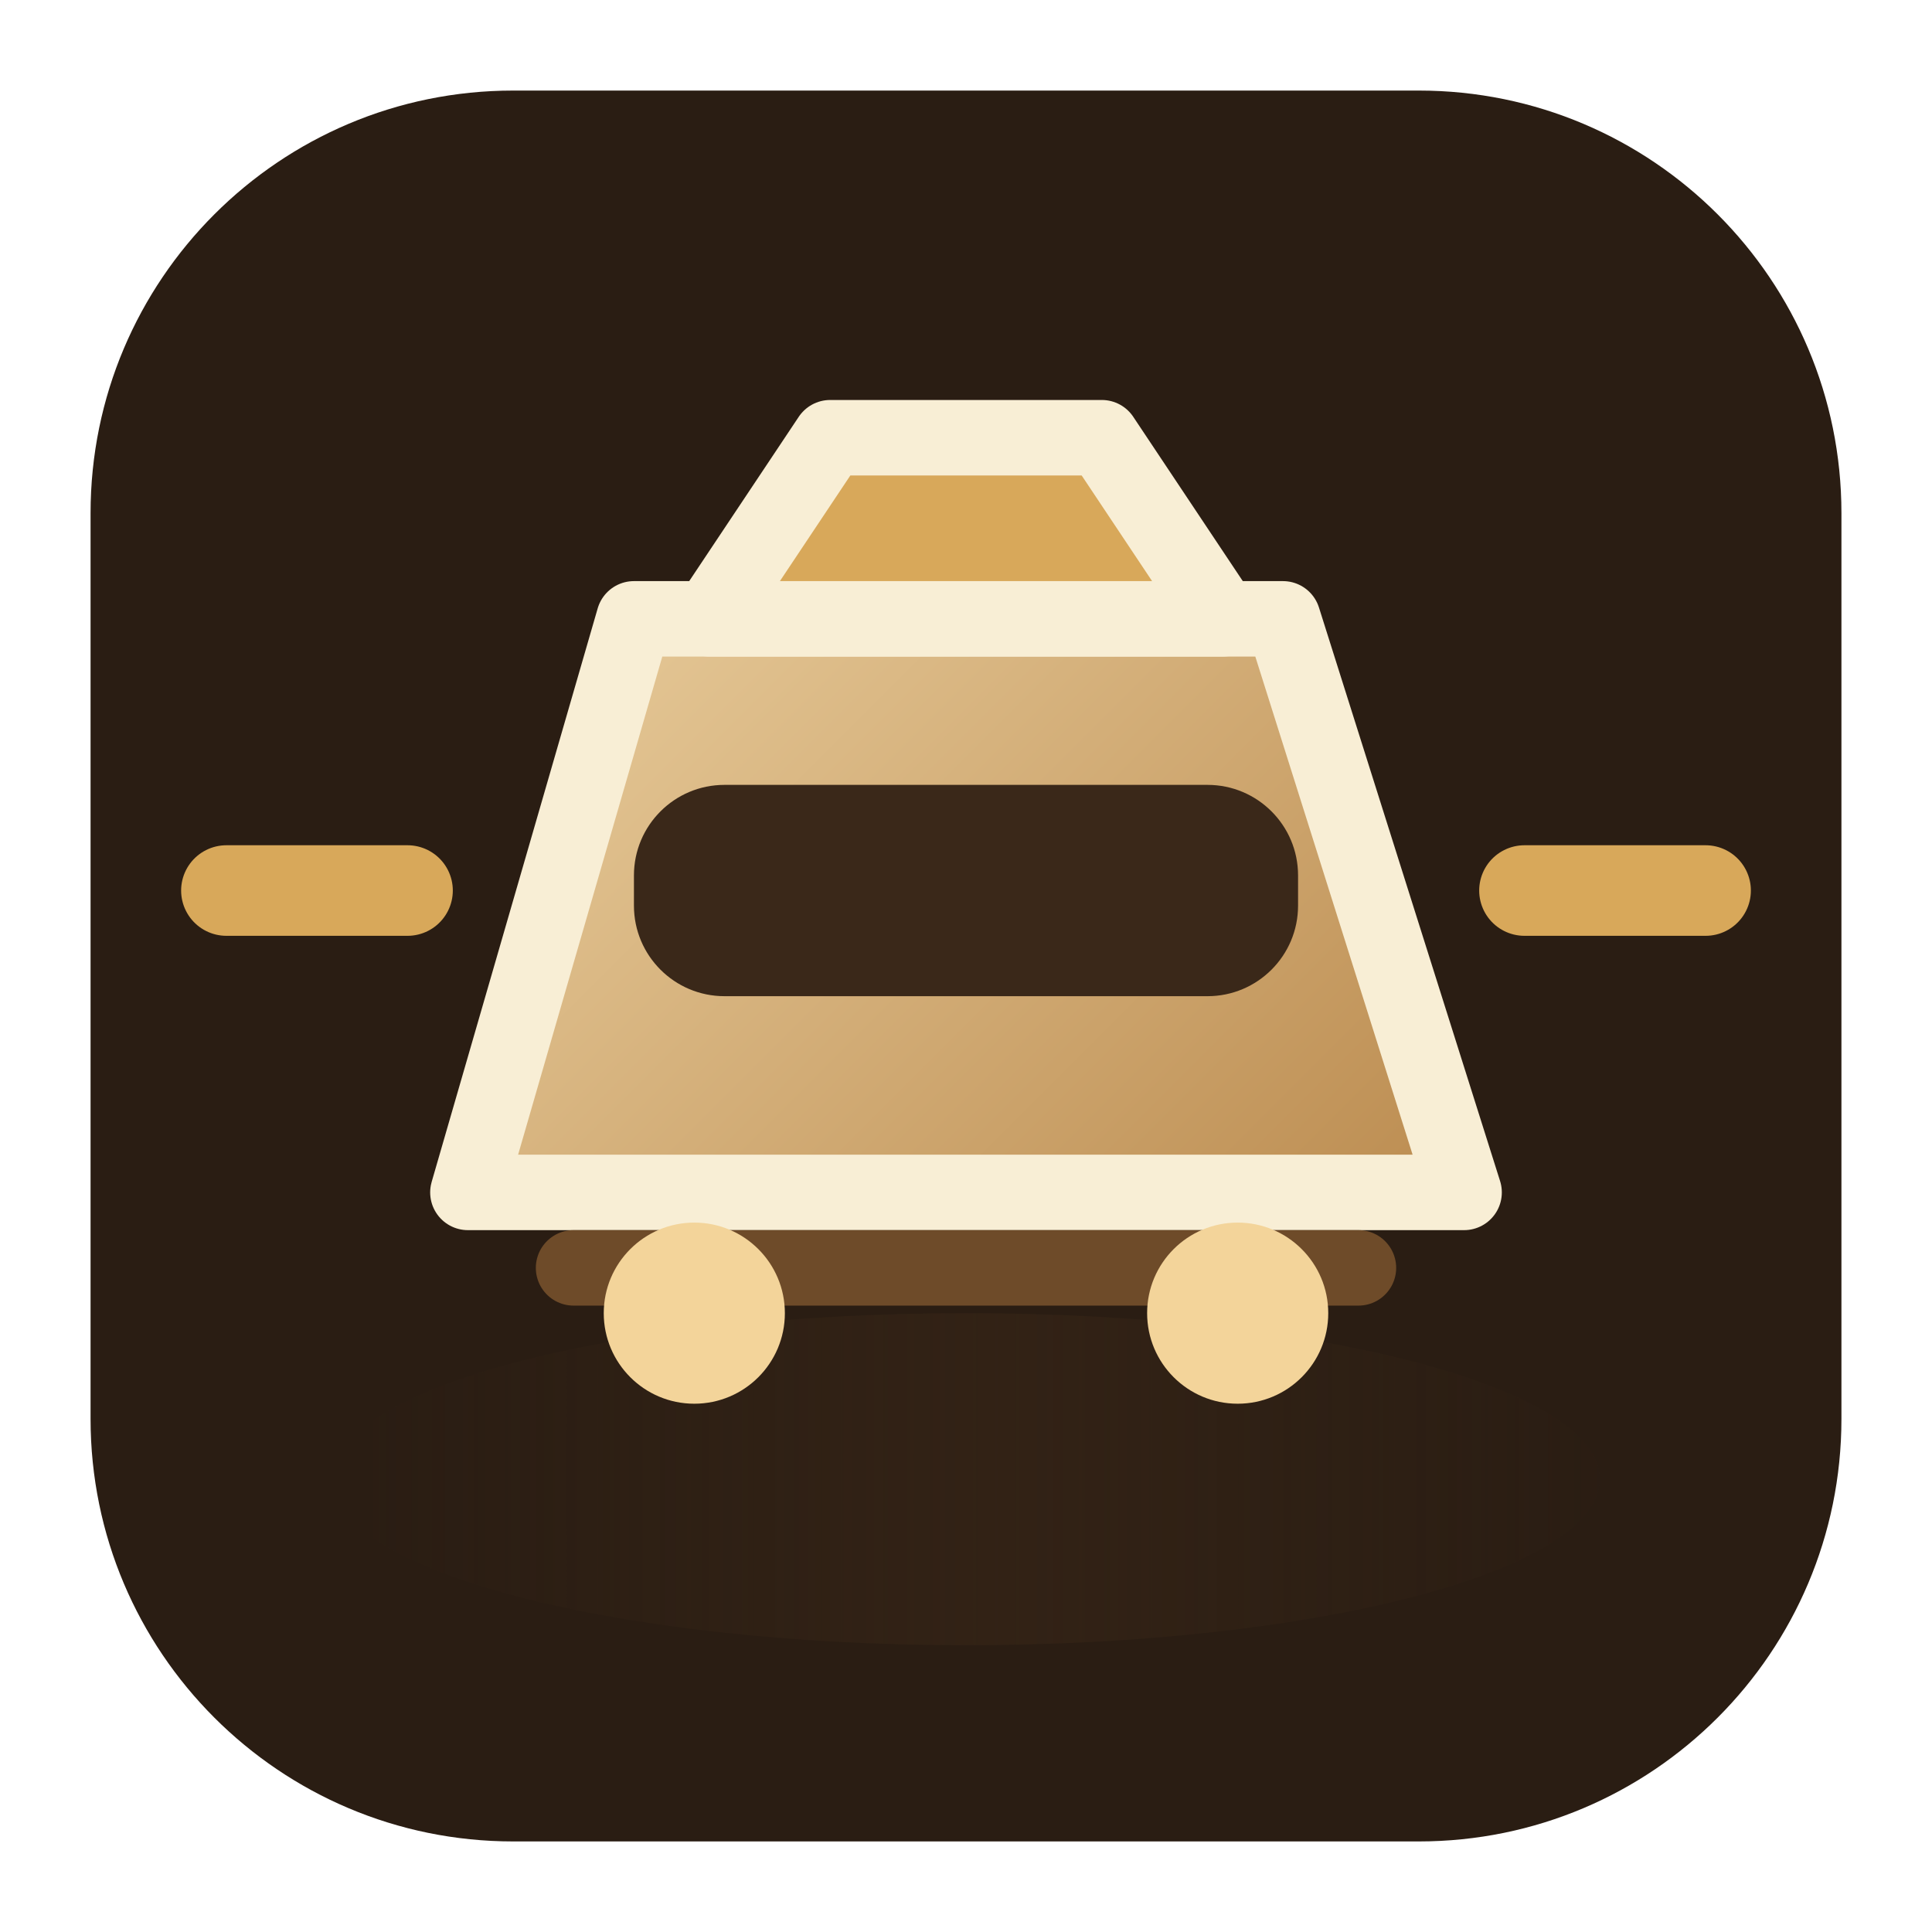
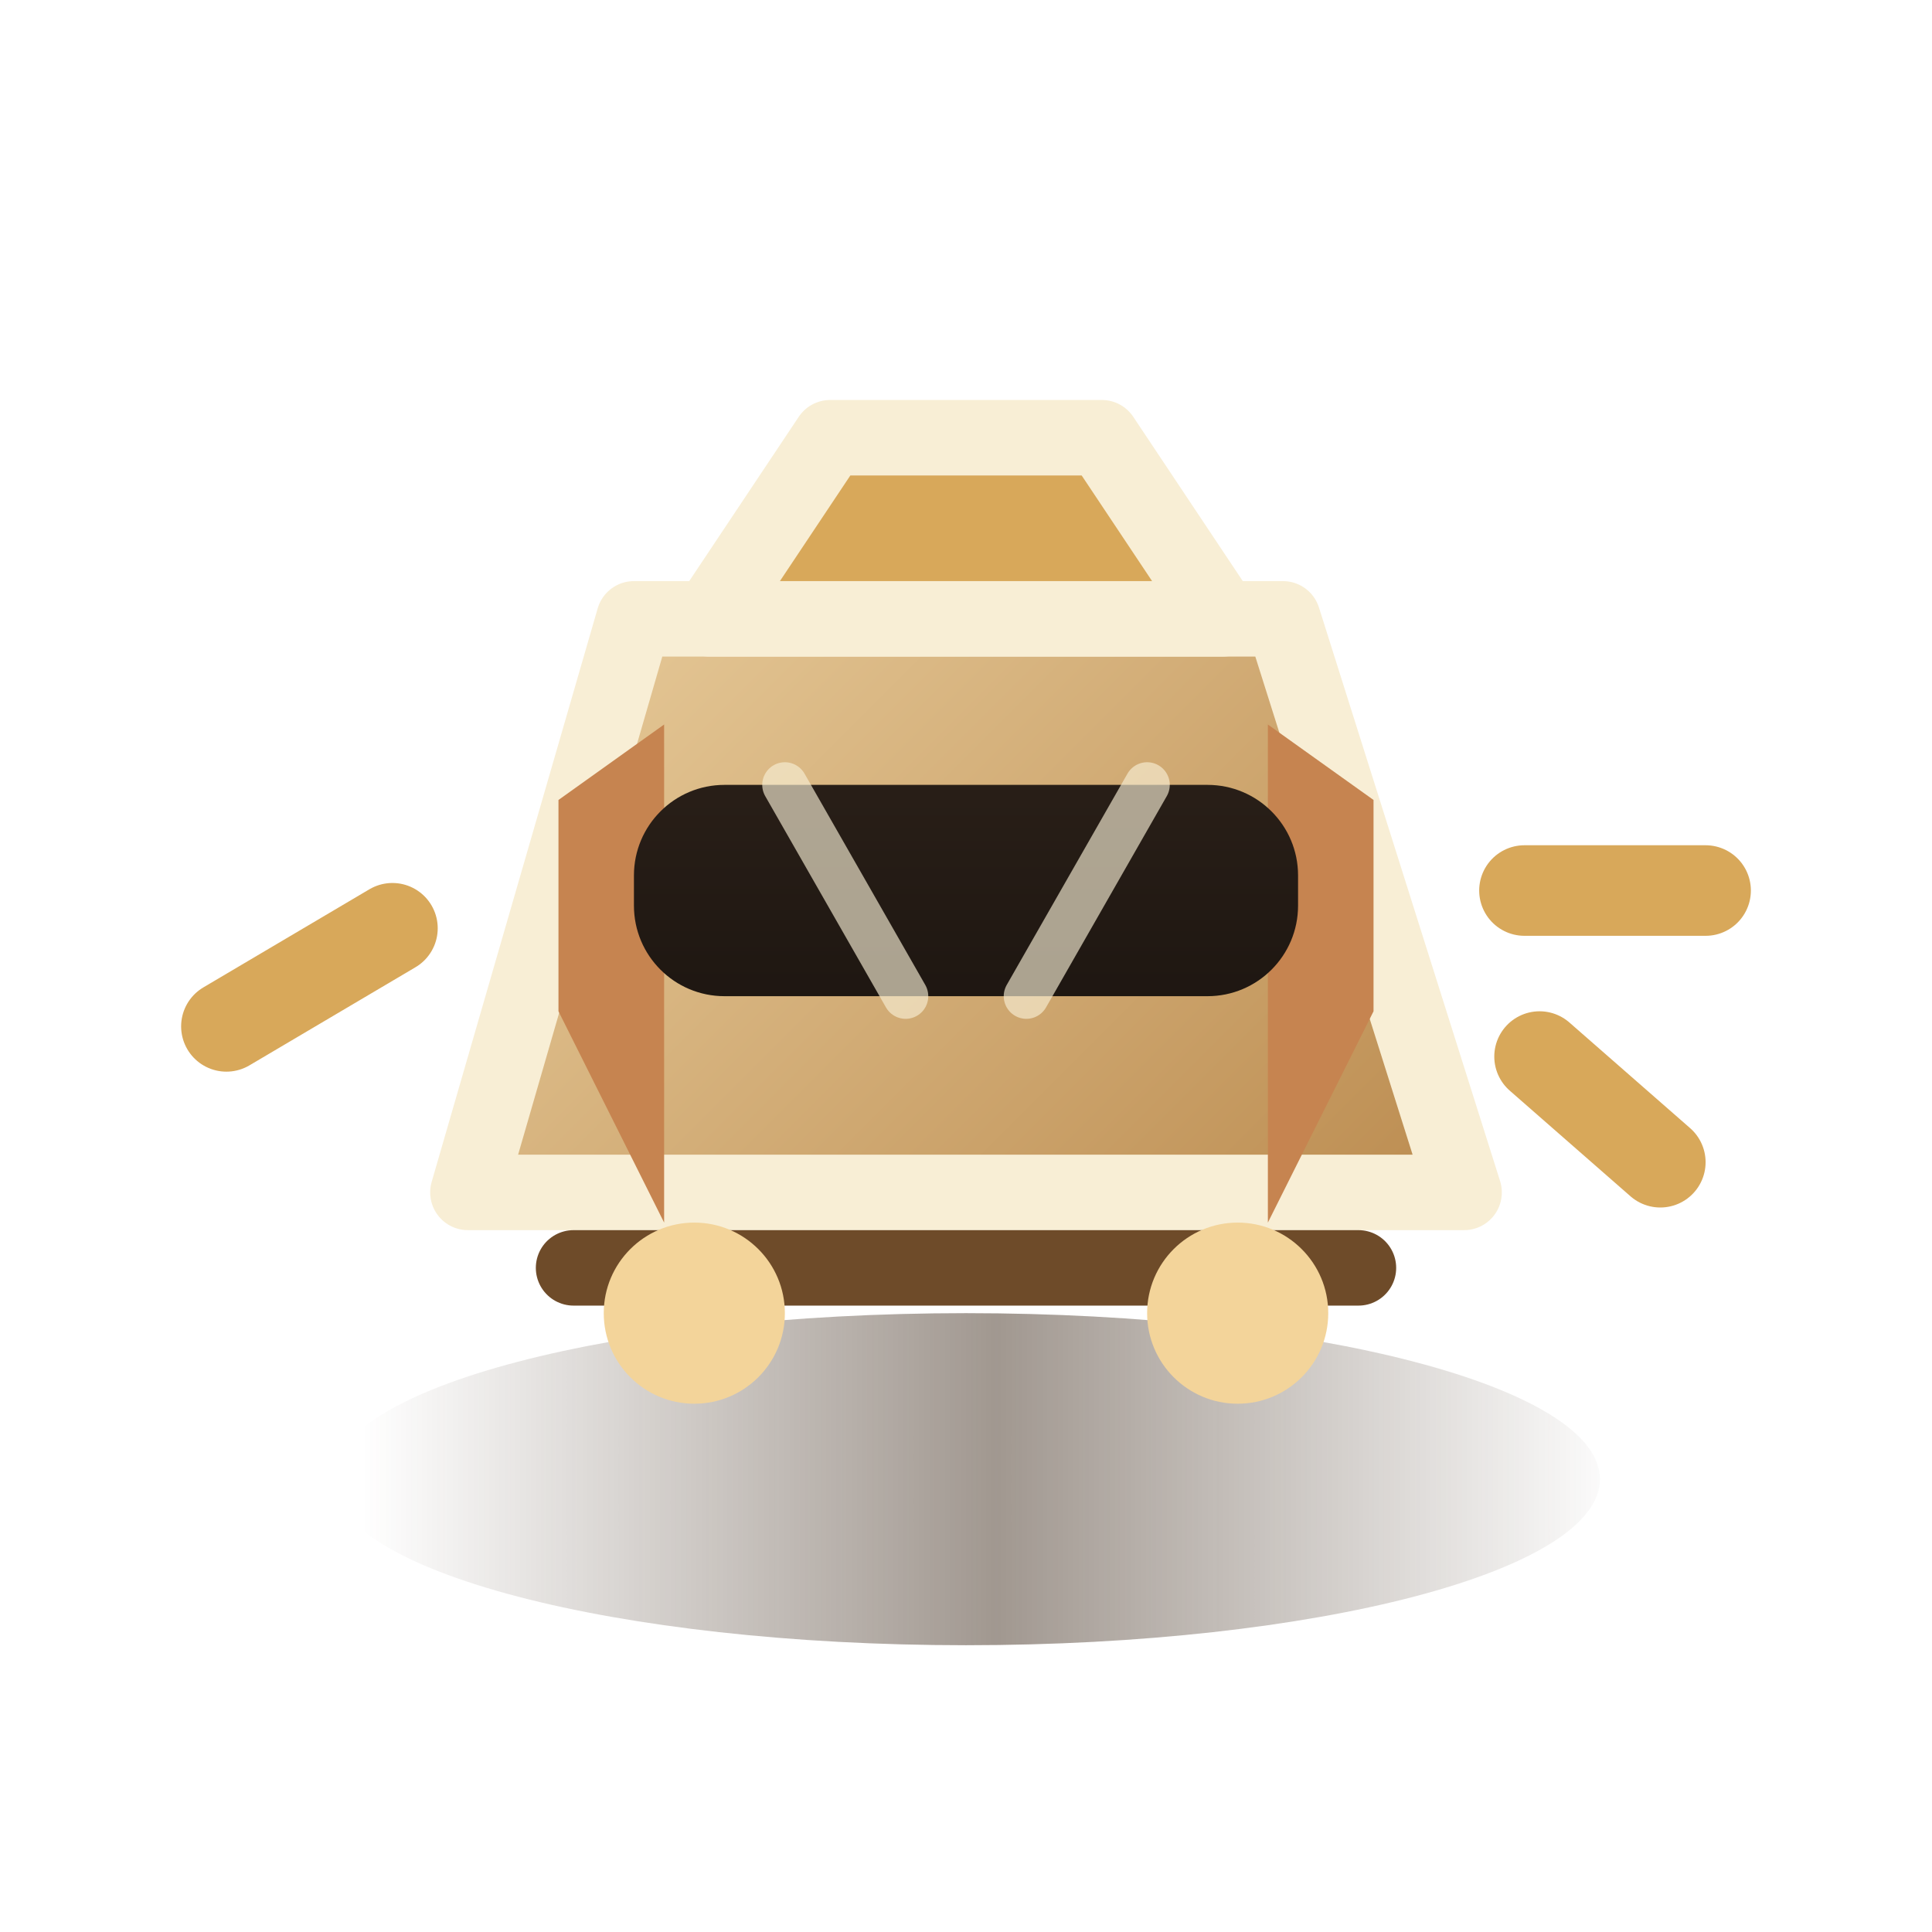
<svg xmlns="http://www.w3.org/2000/svg" width="256" height="256" viewBox="0 0 256 256" fill="none">
  <defs>
    <linearGradient id="harvesterBody" x1="34" y1="48" x2="198" y2="212" gradientUnits="userSpaceOnUse">
      <stop stop-color="#F6E0B3" />
      <stop offset="1" stop-color="#AF7A3B" />
+     </linearGradient>
+     <linearGradient id="harvesterCabin" x1="128" y1="92" x2="128" y2="152" gradientUnits="userSpaceOnUse">
+       <stop stop-color="#2D221A" />
+       <stop offset="1" stop-color="#17110D" />
    </linearGradient>
    <linearGradient id="harvesterShadow" x1="48" y1="176" x2="216" y2="176" gradientUnits="userSpaceOnUse">
      <stop stop-color="#3B2818" stop-opacity="0" />
      <stop offset="0.5" stop-color="#3B2818" stop-opacity="0.48" />
      <stop offset="1" stop-color="#3B2818" stop-opacity="0" />
    </linearGradient>
  </defs>
-   <rect x="12" y="12" width="232" height="232" rx="56" fill="#2A1D13" />
  <ellipse cx="128" cy="196" rx="84" ry="22" fill="url(#harvesterShadow)" />
+   <path d="M52 123L30 136" stroke="#D8A85A" stroke-width="12" stroke-linecap="round" />
  <path d="M62 158L84 82H170L194 158H62Z" fill="url(#harvesterBody)" stroke="#F8EED5" stroke-width="10" stroke-linejoin="round" />
  <path d="M94 82L110 58H146L162 82H94Z" fill="#D8A85A" stroke="#F8EED5" stroke-width="10" stroke-linejoin="round" />
-   <rect x="84" y="104" width="88" height="28" rx="12" fill="#3A2819" />
+   <path d="M88 162L74 134V106L88 96V162Z" fill="#C68450" />
+   <path d="M168 162L182 134V106L168 96V162Z" fill="#C68450" />
+   <rect x="84" y="104" width="88" height="28" rx="12" fill="url(#harvesterCabin)" />
+   <path d="M104 104L120 132" stroke="#F8EED5" stroke-opacity="0.65" stroke-width="6" stroke-linecap="round" />
+   <path d="M152 104L136 132" stroke="#F8EED5" stroke-opacity="0.65" stroke-width="6" stroke-linecap="round" />
  <path d="M76 168H180" stroke="#6E4B29" stroke-width="10" stroke-linecap="round" />
  <circle cx="92" cy="174" r="12" fill="#F3D49A" />
  <circle cx="164" cy="174" r="12" fill="#F3D49A" />
-   <path d="M54 118H30" stroke="#D8A85A" stroke-width="12" stroke-linecap="round" />
  <path d="M226 118H202" stroke="#D8A85A" stroke-width="12" stroke-linecap="round" />
+   <path d="M204 140L220 154" stroke="#D8A85A" stroke-width="12" stroke-linecap="round" />
</svg>
